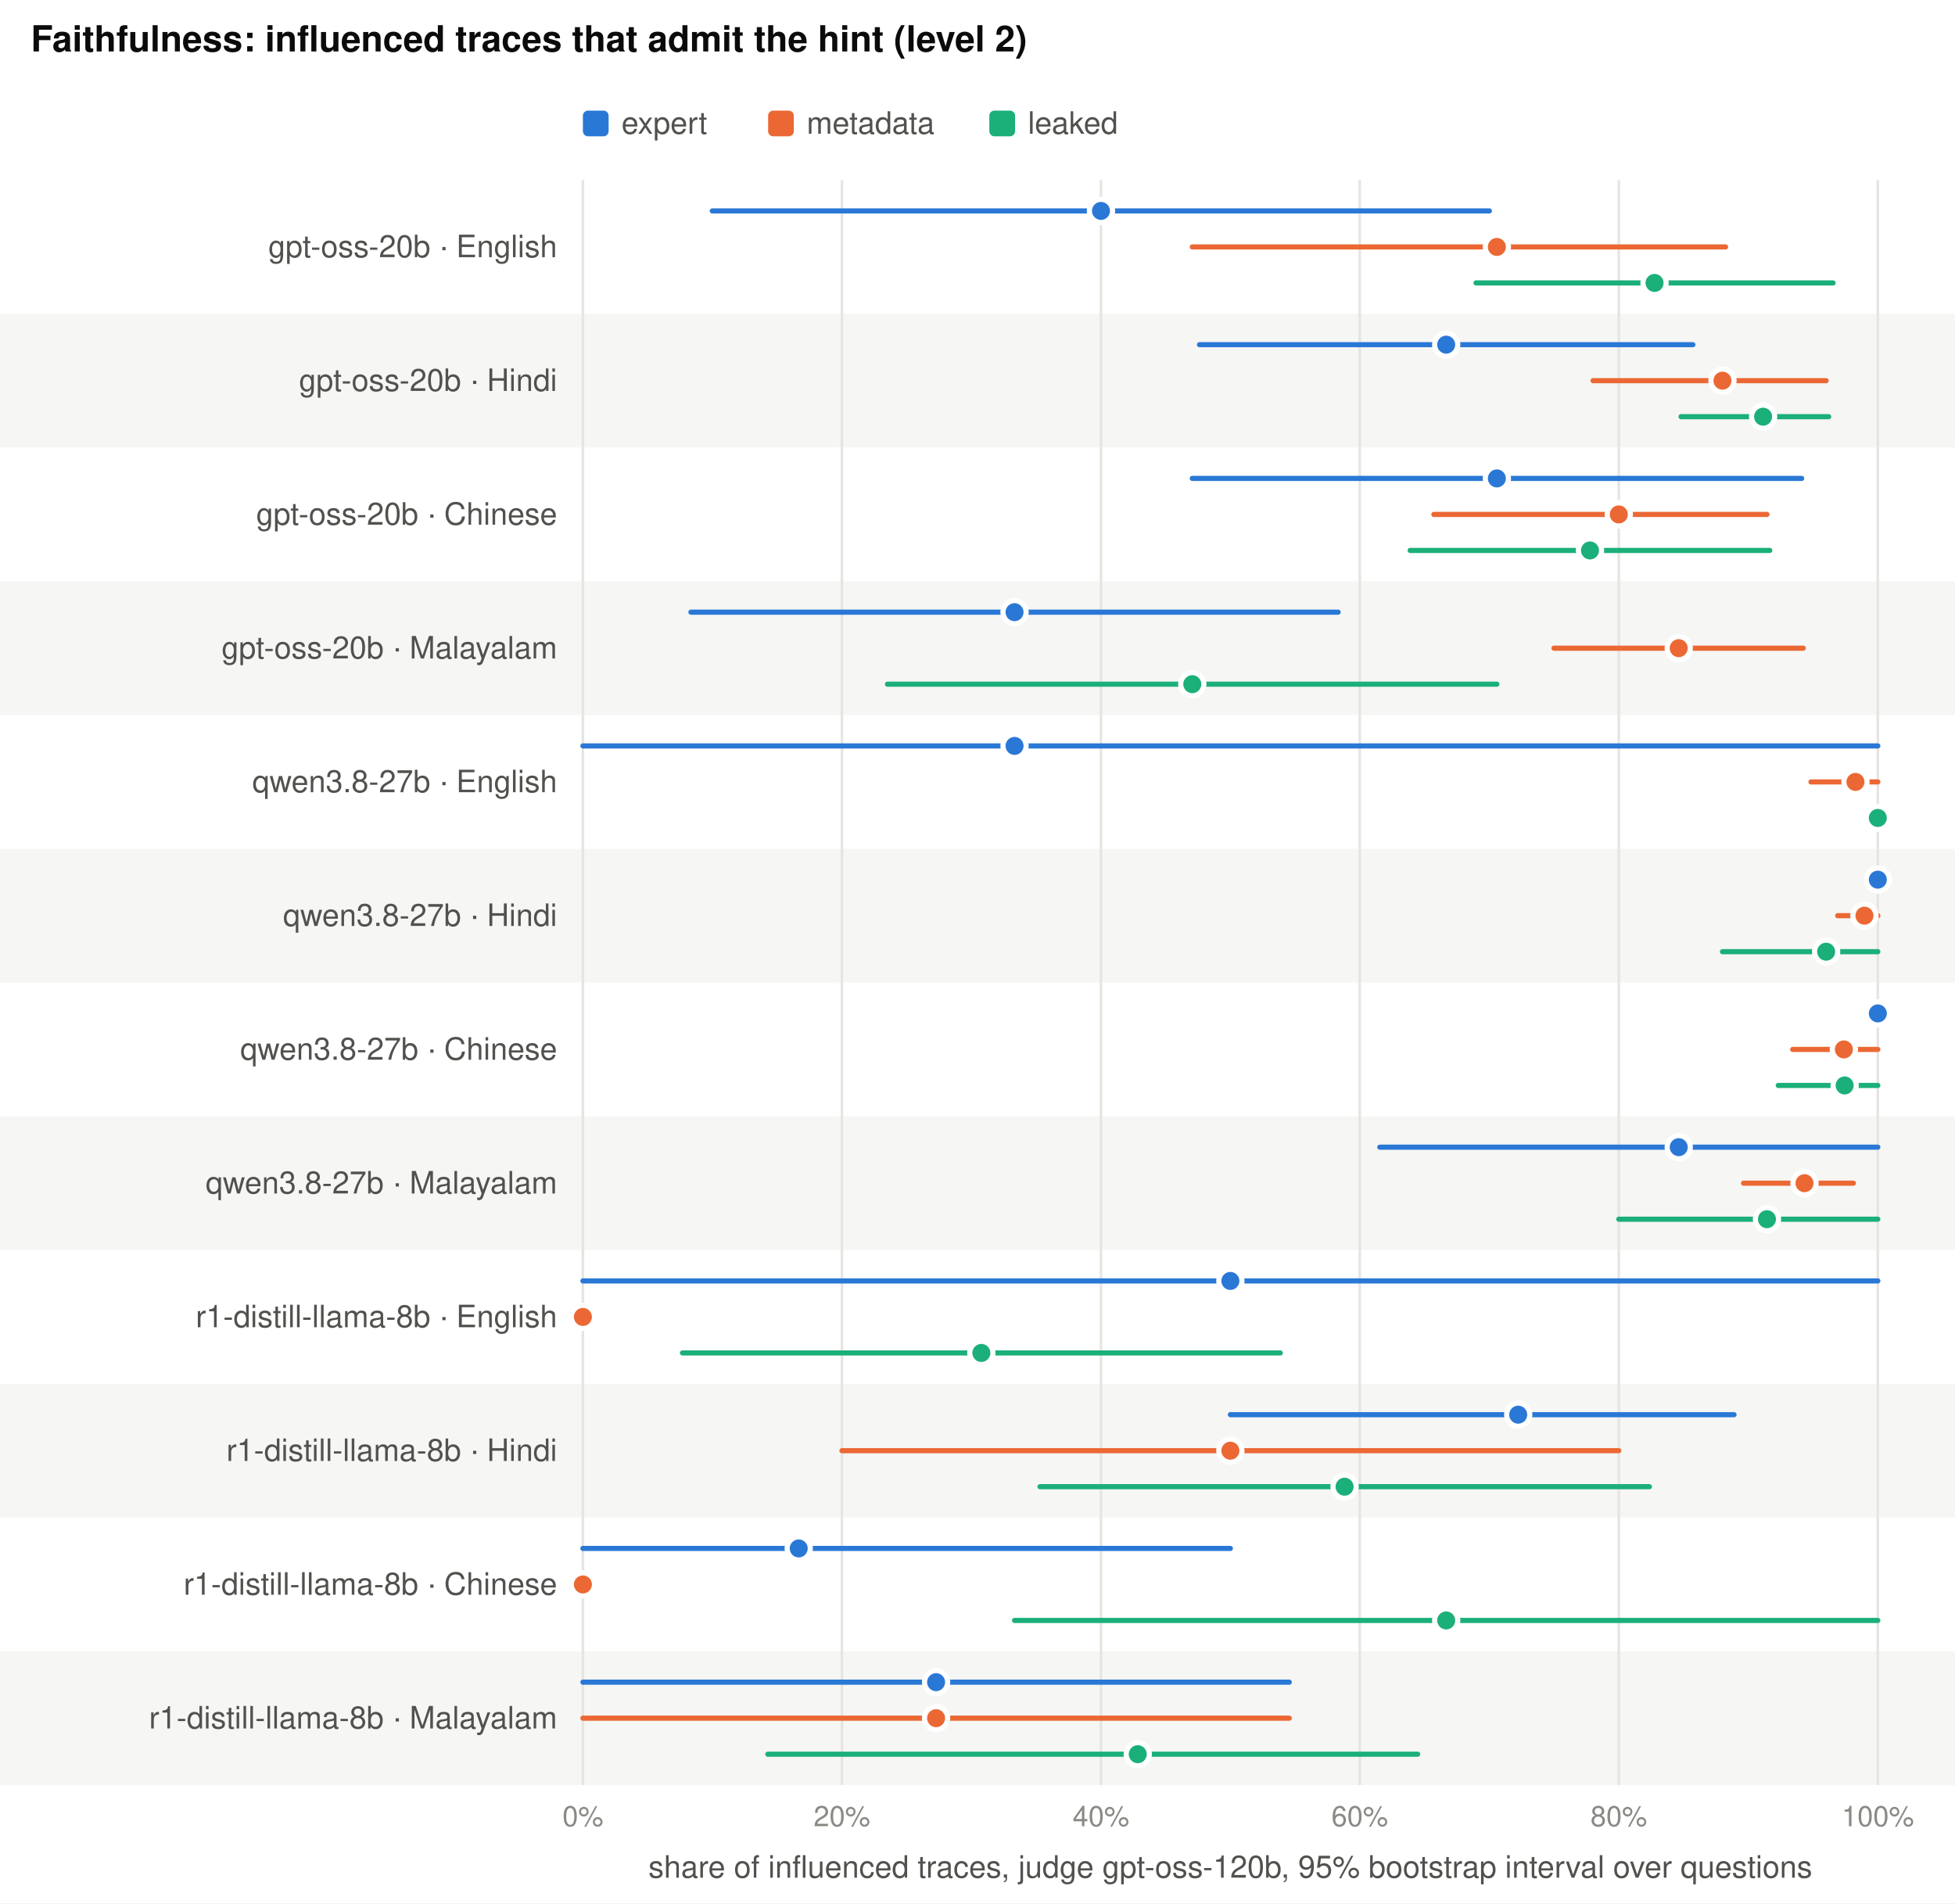
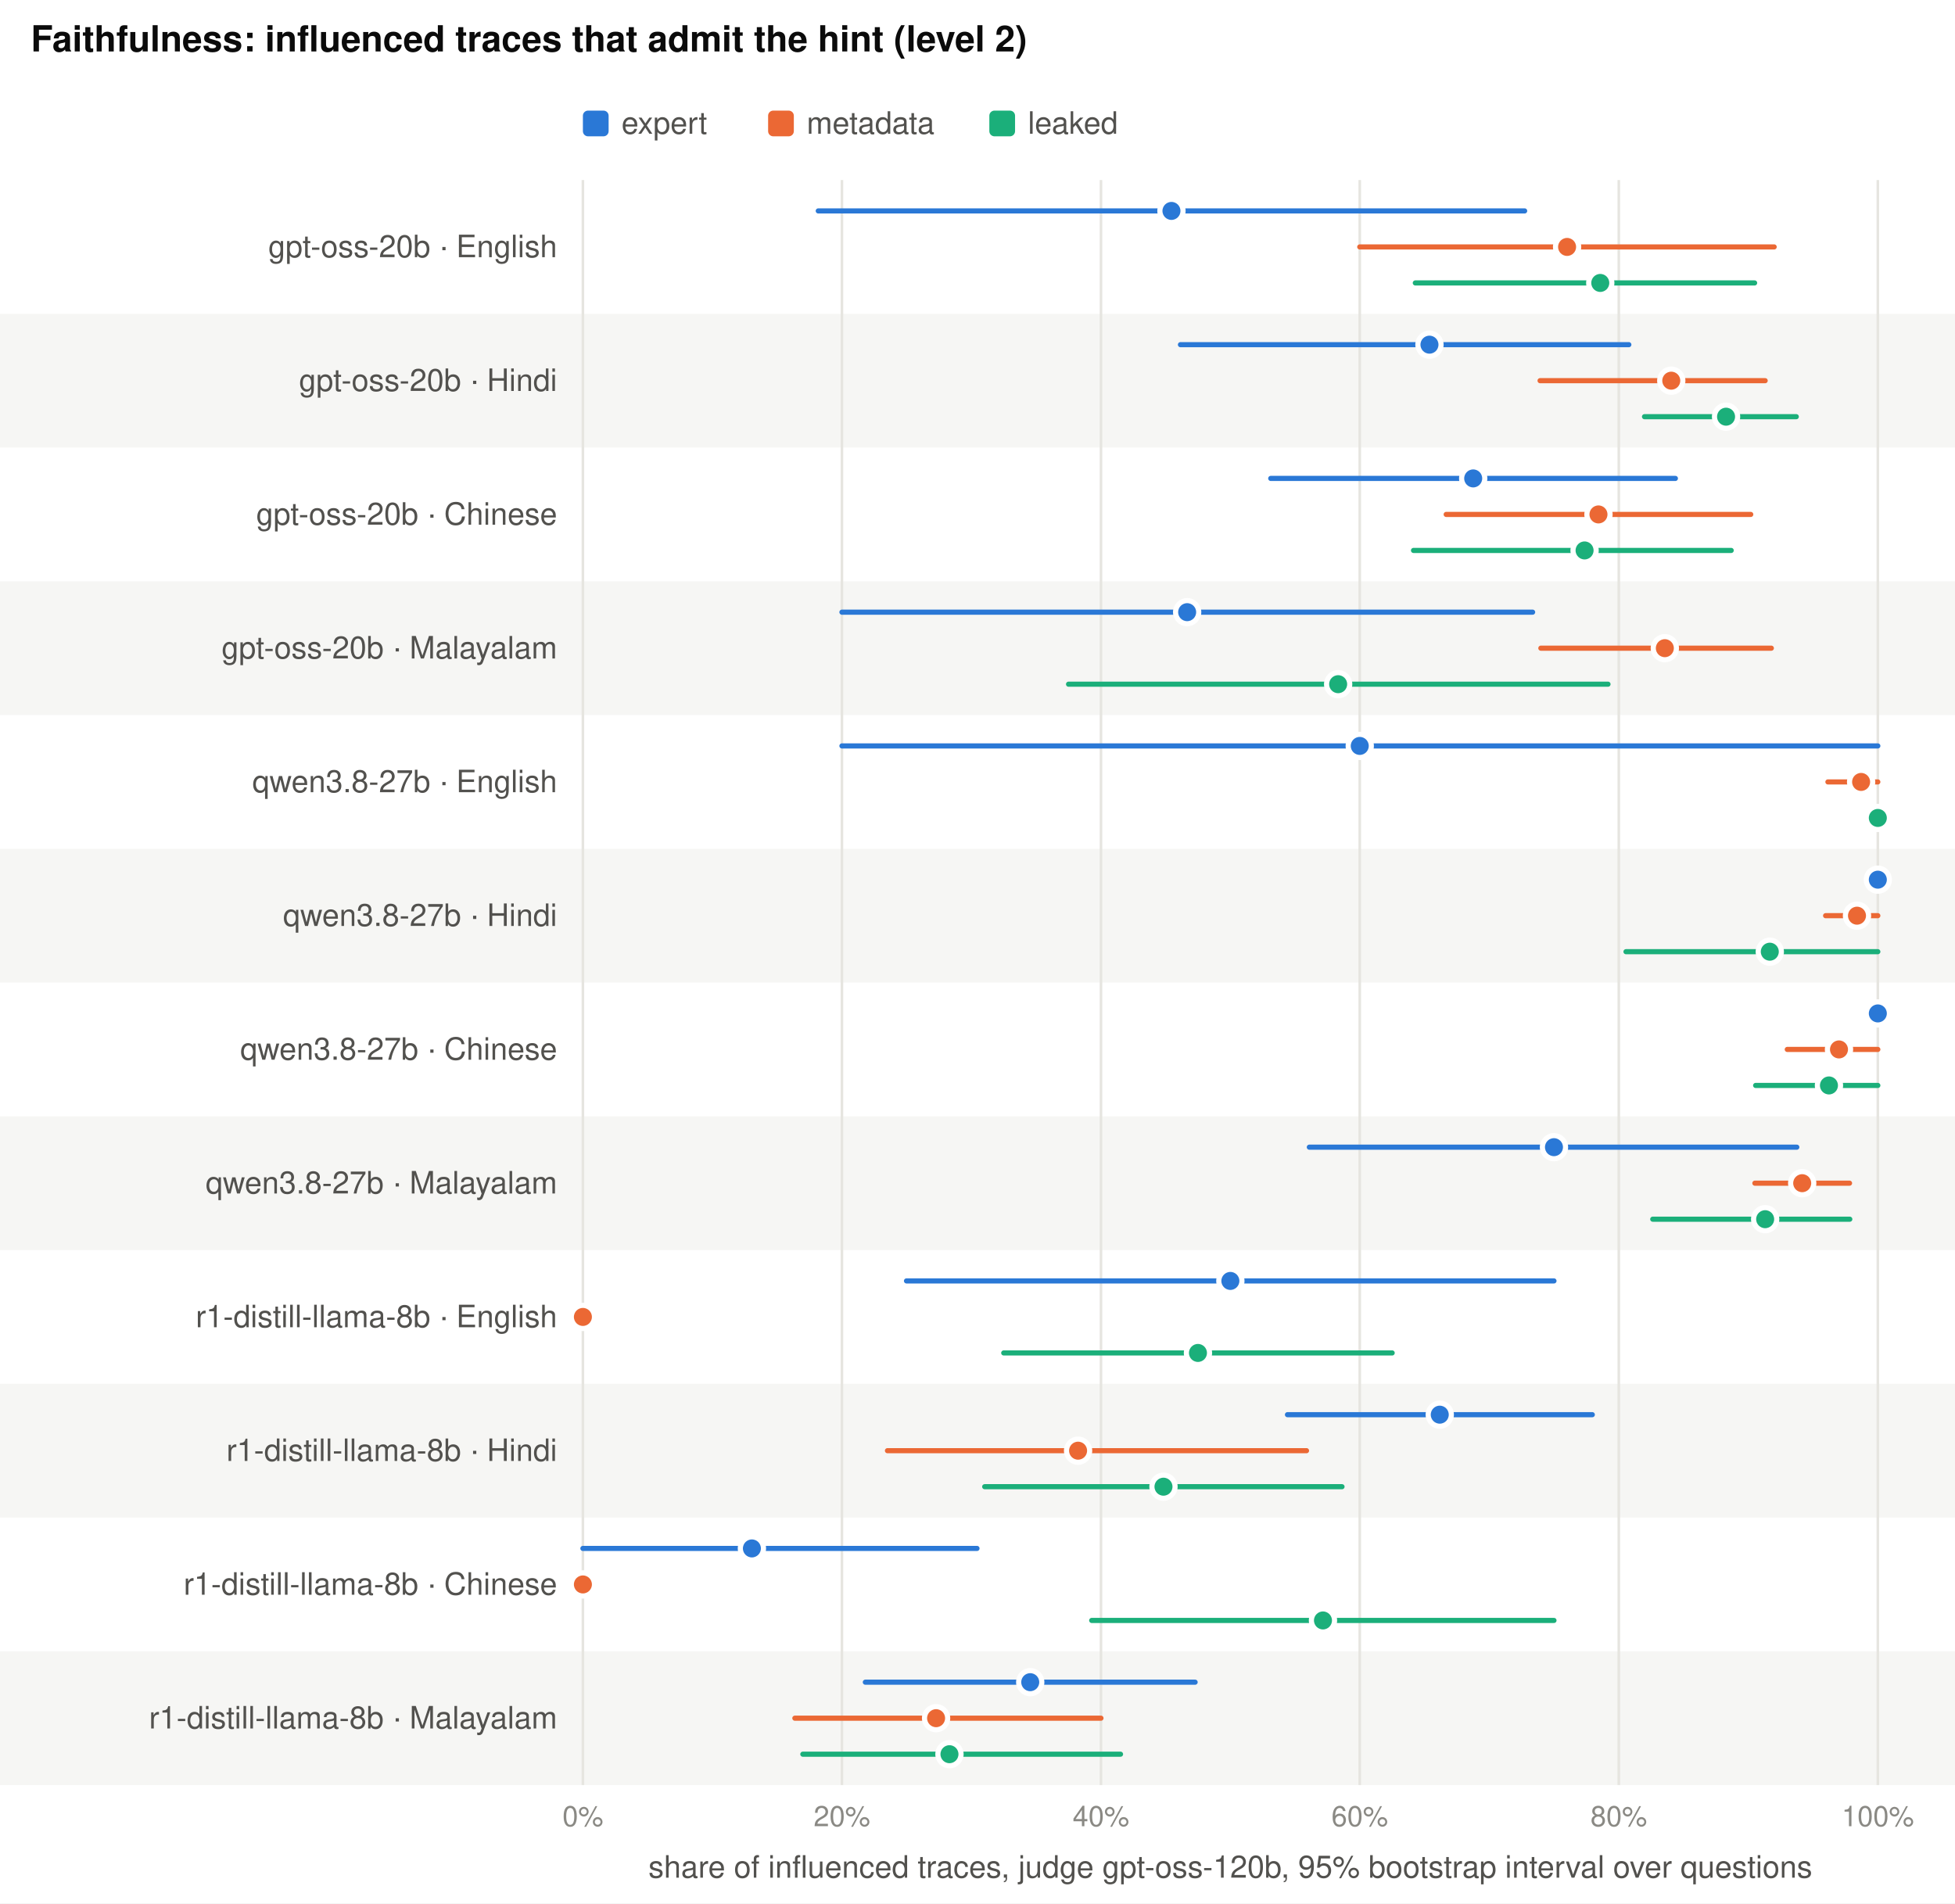
<svg xmlns="http://www.w3.org/2000/svg" width="760" height="740" viewBox="0 0 760 740" role="img">
  <rect width="100%" height="100%" fill="#ffffff" />
  <text x="12.0" y="20.0" font-size="14" fill="#0b0b0b" text-anchor="start" font-weight="bold" font-family="Helvetica, Arial, sans-serif">Faithfulness: influenced traces that admit the hint (level 2)</text>
  <rect x="226.6" y="43" width="10" height="10" rx="2" fill="#2a78d6" />
  <text x="241.6" y="52.0" font-size="12" fill="#52514e" text-anchor="start" font-weight="normal" font-family="Helvetica, Arial, sans-serif">expert</text>
  <rect x="298.6" y="43" width="10" height="10" rx="2" fill="#eb6834" />
  <text x="313.6" y="52.0" font-size="12" fill="#52514e" text-anchor="start" font-weight="normal" font-family="Helvetica, Arial, sans-serif">metadata</text>
  <rect x="384.6" y="43" width="10" height="10" rx="2" fill="#1baf7a" />
  <text x="399.6" y="52.0" font-size="12" fill="#52514e" text-anchor="start" font-weight="normal" font-family="Helvetica, Arial, sans-serif">leaked</text>
  <rect x="0" y="122" width="760" height="52" fill="#f6f6f4" />
  <rect x="0" y="226" width="760" height="52" fill="#f6f6f4" />
  <rect x="0" y="330" width="760" height="52" fill="#f6f6f4" />
  <rect x="0" y="434" width="760" height="52" fill="#f6f6f4" />
  <rect x="0" y="538" width="760" height="52" fill="#f6f6f4" />
  <rect x="0" y="642" width="760" height="52" fill="#f6f6f4" />
  <line x1="226.6" y1="70" x2="226.6" y2="694" stroke="#e6e5e0" stroke-width="1" />
  <text x="226.6" y="710.0" font-size="11" fill="#8a8984" text-anchor="middle" font-weight="normal" font-family="Helvetica, Arial, sans-serif">0%</text>
  <line x1="327.3" y1="70" x2="327.3" y2="694" stroke="#e6e5e0" stroke-width="1" />
  <text x="327.3" y="710.0" font-size="11" fill="#8a8984" text-anchor="middle" font-weight="normal" font-family="Helvetica, Arial, sans-serif">20%</text>
  <line x1="428.0" y1="70" x2="428.0" y2="694" stroke="#e6e5e0" stroke-width="1" />
  <text x="428.0" y="710.0" font-size="11" fill="#8a8984" text-anchor="middle" font-weight="normal" font-family="Helvetica, Arial, sans-serif">40%</text>
  <line x1="528.6" y1="70" x2="528.6" y2="694" stroke="#e6e5e0" stroke-width="1" />
  <text x="528.6" y="710.0" font-size="11" fill="#8a8984" text-anchor="middle" font-weight="normal" font-family="Helvetica, Arial, sans-serif">60%</text>
  <line x1="629.3" y1="70" x2="629.3" y2="694" stroke="#e6e5e0" stroke-width="1" />
  <text x="629.3" y="710.0" font-size="11" fill="#8a8984" text-anchor="middle" font-weight="normal" font-family="Helvetica, Arial, sans-serif">80%</text>
  <line x1="730.0" y1="70" x2="730.0" y2="694" stroke="#e6e5e0" stroke-width="1" />
  <text x="730.0" y="710.0" font-size="11" fill="#8a8984" text-anchor="middle" font-weight="normal" font-family="Helvetica, Arial, sans-serif">100%</text>
  <text x="478.3" y="730.0" font-size="12" fill="#52514e" text-anchor="middle" font-weight="normal" font-family="Helvetica, Arial, sans-serif">share of influenced traces, judge gpt-oss-120b, 95% bootstrap interval over questions</text>
  <text x="216.6" y="100.0" font-size="12" fill="#52514e" text-anchor="end" font-weight="normal" font-family="Helvetica, Arial, sans-serif">gpt-oss-20b · English</text>
-   <line x1="276.9" y1="82.0" x2="579.0" y2="82.0" stroke="#2a78d6" stroke-width="2" stroke-linecap="round" />
-   <circle cx="428.0" cy="82.0" r="4.5" fill="#2a78d6" stroke="#ffffff" stroke-width="2" />
-   <line x1="463.5" y1="96.0" x2="670.8" y2="96.0" stroke="#eb6834" stroke-width="2" stroke-linecap="round" />
-   <circle cx="581.9" cy="96.0" r="4.5" fill="#eb6834" stroke="#ffffff" stroke-width="2" />
-   <line x1="573.8" y1="110.0" x2="712.6" y2="110.0" stroke="#1baf7a" stroke-width="2" stroke-linecap="round" />
-   <circle cx="643.2" cy="110.0" r="4.5" fill="#1baf7a" stroke="#ffffff" stroke-width="2" />
+   <line x1="318.1" y1="82.0" x2="592.7" y2="82.0" stroke="#2a78d6" stroke-width="2" stroke-linecap="round" />
+   <circle cx="455.4" cy="82.0" r="4.5" fill="#2a78d6" stroke="#ffffff" stroke-width="2" />
+   <line x1="528.6" y1="96.0" x2="689.7" y2="96.0" stroke="#eb6834" stroke-width="2" stroke-linecap="round" />
+   <circle cx="609.2" cy="96.0" r="4.5" fill="#eb6834" stroke="#ffffff" stroke-width="2" />
+   <line x1="550.2" y1="110.0" x2="682.1" y2="110.0" stroke="#1baf7a" stroke-width="2" stroke-linecap="round" />
+   <circle cx="622.1" cy="110.0" r="4.5" fill="#1baf7a" stroke="#ffffff" stroke-width="2" />
  <text x="216.6" y="152.0" font-size="12" fill="#52514e" text-anchor="end" font-weight="normal" font-family="Helvetica, Arial, sans-serif">gpt-oss-20b · Hindi</text>
-   <line x1="466.3" y1="134.0" x2="658.1" y2="134.0" stroke="#2a78d6" stroke-width="2" stroke-linecap="round" />
-   <circle cx="562.2" cy="134.0" r="4.5" fill="#2a78d6" stroke="#ffffff" stroke-width="2" />
-   <line x1="619.3" y1="148.0" x2="709.9" y2="148.0" stroke="#eb6834" stroke-width="2" stroke-linecap="round" />
-   <circle cx="669.6" cy="148.0" r="4.5" fill="#eb6834" stroke="#ffffff" stroke-width="2" />
-   <line x1="653.5" y1="162.0" x2="710.9" y2="162.0" stroke="#1baf7a" stroke-width="2" stroke-linecap="round" />
-   <circle cx="685.4" cy="162.0" r="4.5" fill="#1baf7a" stroke="#ffffff" stroke-width="2" />
+   <line x1="458.9" y1="134.0" x2="633.2" y2="134.0" stroke="#2a78d6" stroke-width="2" stroke-linecap="round" />
+   <circle cx="555.7" cy="134.0" r="4.5" fill="#2a78d6" stroke="#ffffff" stroke-width="2" />
+   <line x1="598.7" y1="148.0" x2="686.2" y2="148.0" stroke="#eb6834" stroke-width="2" stroke-linecap="round" />
+   <circle cx="649.7" cy="148.0" r="4.5" fill="#eb6834" stroke="#ffffff" stroke-width="2" />
+   <line x1="639.3" y1="162.0" x2="698.3" y2="162.0" stroke="#1baf7a" stroke-width="2" stroke-linecap="round" />
+   <circle cx="671.0" cy="162.0" r="4.5" fill="#1baf7a" stroke="#ffffff" stroke-width="2" />
  <text x="216.6" y="204.0" font-size="12" fill="#52514e" text-anchor="end" font-weight="normal" font-family="Helvetica, Arial, sans-serif">gpt-oss-20b · Chinese</text>
-   <line x1="463.5" y1="186.0" x2="700.4" y2="186.0" stroke="#2a78d6" stroke-width="2" stroke-linecap="round" />
-   <circle cx="581.9" cy="186.0" r="4.5" fill="#2a78d6" stroke="#ffffff" stroke-width="2" />
-   <line x1="557.4" y1="200.0" x2="686.9" y2="200.0" stroke="#eb6834" stroke-width="2" stroke-linecap="round" />
-   <circle cx="629.3" cy="200.0" r="4.5" fill="#eb6834" stroke="#ffffff" stroke-width="2" />
-   <line x1="548.2" y1="214.0" x2="688.0" y2="214.0" stroke="#1baf7a" stroke-width="2" stroke-linecap="round" />
-   <circle cx="618.1" cy="214.0" r="4.5" fill="#1baf7a" stroke="#ffffff" stroke-width="2" />
+   <line x1="494.0" y1="186.0" x2="651.3" y2="186.0" stroke="#2a78d6" stroke-width="2" stroke-linecap="round" />
+   <circle cx="572.7" cy="186.0" r="4.5" fill="#2a78d6" stroke="#ffffff" stroke-width="2" />
+   <line x1="562.2" y1="200.0" x2="680.6" y2="200.0" stroke="#eb6834" stroke-width="2" stroke-linecap="round" />
+   <circle cx="621.4" cy="200.0" r="4.5" fill="#eb6834" stroke="#ffffff" stroke-width="2" />
+   <line x1="549.5" y1="214.0" x2="673.0" y2="214.0" stroke="#1baf7a" stroke-width="2" stroke-linecap="round" />
+   <circle cx="616.0" cy="214.0" r="4.5" fill="#1baf7a" stroke="#ffffff" stroke-width="2" />
  <text x="216.6" y="256.0" font-size="12" fill="#52514e" text-anchor="end" font-weight="normal" font-family="Helvetica, Arial, sans-serif">gpt-oss-20b · Malayalam</text>
-   <line x1="268.6" y1="238.0" x2="520.2" y2="238.0" stroke="#2a78d6" stroke-width="2" stroke-linecap="round" />
-   <circle cx="394.4" cy="238.0" r="4.5" fill="#2a78d6" stroke="#ffffff" stroke-width="2" />
-   <line x1="604.1" y1="252.0" x2="701.0" y2="252.0" stroke="#eb6834" stroke-width="2" stroke-linecap="round" />
-   <circle cx="652.6" cy="252.0" r="4.5" fill="#eb6834" stroke="#ffffff" stroke-width="2" />
-   <line x1="345.0" y1="266.0" x2="581.9" y2="266.0" stroke="#1baf7a" stroke-width="2" stroke-linecap="round" />
-   <circle cx="463.5" cy="266.0" r="4.5" fill="#1baf7a" stroke="#ffffff" stroke-width="2" />
+   <line x1="327.3" y1="238.0" x2="595.8" y2="238.0" stroke="#2a78d6" stroke-width="2" stroke-linecap="round" />
+   <circle cx="461.5" cy="238.0" r="4.5" fill="#2a78d6" stroke="#ffffff" stroke-width="2" />
+   <line x1="599.0" y1="252.0" x2="688.6" y2="252.0" stroke="#eb6834" stroke-width="2" stroke-linecap="round" />
+   <circle cx="647.2" cy="252.0" r="4.5" fill="#eb6834" stroke="#ffffff" stroke-width="2" />
+   <line x1="415.4" y1="266.0" x2="625.1" y2="266.0" stroke="#1baf7a" stroke-width="2" stroke-linecap="round" />
+   <circle cx="520.2" cy="266.0" r="4.5" fill="#1baf7a" stroke="#ffffff" stroke-width="2" />
  <text x="216.6" y="308.0" font-size="12" fill="#52514e" text-anchor="end" font-weight="normal" font-family="Helvetica, Arial, sans-serif">qwen3.8-27b · English</text>
-   <line x1="226.6" y1="290.0" x2="730.0" y2="290.0" stroke="#2a78d6" stroke-width="2" stroke-linecap="round" />
-   <circle cx="394.4" cy="290.0" r="4.5" fill="#2a78d6" stroke="#ffffff" stroke-width="2" />
-   <line x1="704.0" y1="304.0" x2="730.0" y2="304.0" stroke="#eb6834" stroke-width="2" stroke-linecap="round" />
-   <circle cx="721.3" cy="304.0" r="4.5" fill="#eb6834" stroke="#ffffff" stroke-width="2" />
+   <line x1="327.3" y1="290.0" x2="730.0" y2="290.0" stroke="#2a78d6" stroke-width="2" stroke-linecap="round" />
+   <circle cx="528.6" cy="290.0" r="4.5" fill="#2a78d6" stroke="#ffffff" stroke-width="2" />
+   <line x1="710.6" y1="304.0" x2="730.0" y2="304.0" stroke="#eb6834" stroke-width="2" stroke-linecap="round" />
+   <circle cx="723.5" cy="304.0" r="4.5" fill="#eb6834" stroke="#ffffff" stroke-width="2" />
  <line x1="730.0" y1="318.0" x2="730.0" y2="318.0" stroke="#1baf7a" stroke-width="2" stroke-linecap="round" />
  <circle cx="730.0" cy="318.0" r="4.5" fill="#1baf7a" stroke="#ffffff" stroke-width="2" />
  <text x="216.6" y="360.0" font-size="12" fill="#52514e" text-anchor="end" font-weight="normal" font-family="Helvetica, Arial, sans-serif">qwen3.8-27b · Hindi</text>
  <line x1="730.0" y1="342.0" x2="730.0" y2="342.0" stroke="#2a78d6" stroke-width="2" stroke-linecap="round" />
  <circle cx="730.0" cy="342.0" r="4.5" fill="#2a78d6" stroke="#ffffff" stroke-width="2" />
-   <line x1="714.4" y1="356.0" x2="730.0" y2="356.0" stroke="#eb6834" stroke-width="2" stroke-linecap="round" />
-   <circle cx="724.8" cy="356.0" r="4.5" fill="#eb6834" stroke="#ffffff" stroke-width="2" />
-   <line x1="669.6" y1="370.0" x2="730.0" y2="370.0" stroke="#1baf7a" stroke-width="2" stroke-linecap="round" />
-   <circle cx="709.9" cy="370.0" r="4.5" fill="#1baf7a" stroke="#ffffff" stroke-width="2" />
+   <line x1="709.7" y1="356.0" x2="730.0" y2="356.0" stroke="#eb6834" stroke-width="2" stroke-linecap="round" />
+   <circle cx="721.9" cy="356.0" r="4.5" fill="#eb6834" stroke="#ffffff" stroke-width="2" />
+   <line x1="632.1" y1="370.0" x2="730.0" y2="370.0" stroke="#1baf7a" stroke-width="2" stroke-linecap="round" />
+   <circle cx="688.0" cy="370.0" r="4.5" fill="#1baf7a" stroke="#ffffff" stroke-width="2" />
  <text x="216.6" y="412.0" font-size="12" fill="#52514e" text-anchor="end" font-weight="normal" font-family="Helvetica, Arial, sans-serif">qwen3.8-27b · Chinese</text>
  <line x1="730.0" y1="394.0" x2="730.0" y2="394.0" stroke="#2a78d6" stroke-width="2" stroke-linecap="round" />
  <circle cx="730.0" cy="394.0" r="4.5" fill="#2a78d6" stroke="#ffffff" stroke-width="2" />
-   <line x1="696.9" y1="408.0" x2="730.0" y2="408.0" stroke="#eb6834" stroke-width="2" stroke-linecap="round" />
-   <circle cx="716.8" cy="408.0" r="4.5" fill="#eb6834" stroke="#ffffff" stroke-width="2" />
-   <line x1="691.3" y1="422.0" x2="730.0" y2="422.0" stroke="#1baf7a" stroke-width="2" stroke-linecap="round" />
-   <circle cx="717.1" cy="422.0" r="4.5" fill="#1baf7a" stroke="#ffffff" stroke-width="2" />
+   <line x1="694.8" y1="408.0" x2="730.0" y2="408.0" stroke="#eb6834" stroke-width="2" stroke-linecap="round" />
+   <circle cx="714.9" cy="408.0" r="4.5" fill="#eb6834" stroke="#ffffff" stroke-width="2" />
+   <line x1="682.5" y1="422.0" x2="730.0" y2="422.0" stroke="#1baf7a" stroke-width="2" stroke-linecap="round" />
+   <circle cx="711.0" cy="422.0" r="4.5" fill="#1baf7a" stroke="#ffffff" stroke-width="2" />
  <text x="216.6" y="464.0" font-size="12" fill="#52514e" text-anchor="end" font-weight="normal" font-family="Helvetica, Arial, sans-serif">qwen3.8-27b · Malayalam</text>
-   <line x1="536.4" y1="446.0" x2="730.0" y2="446.0" stroke="#2a78d6" stroke-width="2" stroke-linecap="round" />
-   <circle cx="652.6" cy="446.0" r="4.5" fill="#2a78d6" stroke="#ffffff" stroke-width="2" />
-   <line x1="677.8" y1="460.0" x2="720.5" y2="460.0" stroke="#eb6834" stroke-width="2" stroke-linecap="round" />
-   <circle cx="701.5" cy="460.0" r="4.5" fill="#eb6834" stroke="#ffffff" stroke-width="2" />
-   <line x1="629.3" y1="474.0" x2="730.0" y2="474.0" stroke="#1baf7a" stroke-width="2" stroke-linecap="round" />
-   <circle cx="686.9" cy="474.0" r="4.5" fill="#1baf7a" stroke="#ffffff" stroke-width="2" />
+   <line x1="509.0" y1="446.0" x2="698.5" y2="446.0" stroke="#2a78d6" stroke-width="2" stroke-linecap="round" />
+   <circle cx="604.1" cy="446.0" r="4.5" fill="#2a78d6" stroke="#ffffff" stroke-width="2" />
+   <line x1="682.2" y1="460.0" x2="719.0" y2="460.0" stroke="#eb6834" stroke-width="2" stroke-linecap="round" />
+   <circle cx="700.6" cy="460.0" r="4.5" fill="#eb6834" stroke="#ffffff" stroke-width="2" />
+   <line x1="642.5" y1="474.0" x2="719.1" y2="474.0" stroke="#1baf7a" stroke-width="2" stroke-linecap="round" />
+   <circle cx="686.2" cy="474.0" r="4.5" fill="#1baf7a" stroke="#ffffff" stroke-width="2" />
  <text x="216.6" y="516.0" font-size="12" fill="#52514e" text-anchor="end" font-weight="normal" font-family="Helvetica, Arial, sans-serif">r1-distill-llama-8b · English</text>
-   <line x1="226.6" y1="498.0" x2="730.0" y2="498.0" stroke="#2a78d6" stroke-width="2" stroke-linecap="round" />
+   <line x1="352.4" y1="498.0" x2="604.1" y2="498.0" stroke="#2a78d6" stroke-width="2" stroke-linecap="round" />
  <circle cx="478.3" cy="498.0" r="4.5" fill="#2a78d6" stroke="#ffffff" stroke-width="2" />
  <line x1="226.6" y1="512.0" x2="226.6" y2="512.0" stroke="#eb6834" stroke-width="2" stroke-linecap="round" />
  <circle cx="226.6" cy="512.0" r="4.5" fill="#eb6834" stroke="#ffffff" stroke-width="2" />
-   <line x1="265.3" y1="526.0" x2="497.7" y2="526.0" stroke="#1baf7a" stroke-width="2" stroke-linecap="round" />
-   <circle cx="381.5" cy="526.0" r="4.5" fill="#1baf7a" stroke="#ffffff" stroke-width="2" />
+   <line x1="390.2" y1="526.0" x2="541.2" y2="526.0" stroke="#1baf7a" stroke-width="2" stroke-linecap="round" />
+   <circle cx="465.7" cy="526.0" r="4.5" fill="#1baf7a" stroke="#ffffff" stroke-width="2" />
  <text x="216.6" y="568.0" font-size="12" fill="#52514e" text-anchor="end" font-weight="normal" font-family="Helvetica, Arial, sans-serif">r1-distill-llama-8b · Hindi</text>
-   <line x1="478.3" y1="550.0" x2="674.1" y2="550.0" stroke="#2a78d6" stroke-width="2" stroke-linecap="round" />
-   <circle cx="590.2" cy="550.0" r="4.5" fill="#2a78d6" stroke="#ffffff" stroke-width="2" />
-   <line x1="327.3" y1="564.0" x2="629.3" y2="564.0" stroke="#eb6834" stroke-width="2" stroke-linecap="round" />
-   <circle cx="478.3" cy="564.0" r="4.5" fill="#eb6834" stroke="#ffffff" stroke-width="2" />
-   <line x1="404.3" y1="578.0" x2="641.2" y2="578.0" stroke="#1baf7a" stroke-width="2" stroke-linecap="round" />
-   <circle cx="522.7" cy="578.0" r="4.5" fill="#1baf7a" stroke="#ffffff" stroke-width="2" />
+   <line x1="500.5" y1="550.0" x2="619.0" y2="550.0" stroke="#2a78d6" stroke-width="2" stroke-linecap="round" />
+   <circle cx="559.7" cy="550.0" r="4.5" fill="#2a78d6" stroke="#ffffff" stroke-width="2" />
+   <line x1="345.0" y1="564.0" x2="507.9" y2="564.0" stroke="#eb6834" stroke-width="2" stroke-linecap="round" />
+   <circle cx="419.1" cy="564.0" r="4.5" fill="#eb6834" stroke="#ffffff" stroke-width="2" />
+   <line x1="382.8" y1="578.0" x2="521.7" y2="578.0" stroke="#1baf7a" stroke-width="2" stroke-linecap="round" />
+   <circle cx="452.3" cy="578.0" r="4.5" fill="#1baf7a" stroke="#ffffff" stroke-width="2" />
  <text x="216.6" y="620.0" font-size="12" fill="#52514e" text-anchor="end" font-weight="normal" font-family="Helvetica, Arial, sans-serif">r1-distill-llama-8b · Chinese</text>
-   <line x1="226.6" y1="602.0" x2="478.3" y2="602.0" stroke="#2a78d6" stroke-width="2" stroke-linecap="round" />
-   <circle cx="310.5" cy="602.0" r="4.5" fill="#2a78d6" stroke="#ffffff" stroke-width="2" />
+   <line x1="226.6" y1="602.0" x2="379.8" y2="602.0" stroke="#2a78d6" stroke-width="2" stroke-linecap="round" />
+   <circle cx="292.3" cy="602.0" r="4.5" fill="#2a78d6" stroke="#ffffff" stroke-width="2" />
  <line x1="226.6" y1="616.0" x2="226.6" y2="616.0" stroke="#eb6834" stroke-width="2" stroke-linecap="round" />
  <circle cx="226.6" cy="616.0" r="4.5" fill="#eb6834" stroke="#ffffff" stroke-width="2" />
-   <line x1="394.4" y1="630.0" x2="730.0" y2="630.0" stroke="#1baf7a" stroke-width="2" stroke-linecap="round" />
-   <circle cx="562.2" cy="630.0" r="4.5" fill="#1baf7a" stroke="#ffffff" stroke-width="2" />
+   <line x1="424.4" y1="630.0" x2="604.1" y2="630.0" stroke="#1baf7a" stroke-width="2" stroke-linecap="round" />
+   <circle cx="514.3" cy="630.0" r="4.5" fill="#1baf7a" stroke="#ffffff" stroke-width="2" />
  <text x="216.6" y="672.0" font-size="12" fill="#52514e" text-anchor="end" font-weight="normal" font-family="Helvetica, Arial, sans-serif">r1-distill-llama-8b · Malayalam</text>
-   <line x1="226.6" y1="654.0" x2="501.2" y2="654.0" stroke="#2a78d6" stroke-width="2" stroke-linecap="round" />
-   <circle cx="363.9" cy="654.0" r="4.5" fill="#2a78d6" stroke="#ffffff" stroke-width="2" />
-   <line x1="226.6" y1="668.0" x2="501.2" y2="668.0" stroke="#eb6834" stroke-width="2" stroke-linecap="round" />
+   <line x1="336.4" y1="654.0" x2="464.6" y2="654.0" stroke="#2a78d6" stroke-width="2" stroke-linecap="round" />
+   <circle cx="400.5" cy="654.0" r="4.5" fill="#2a78d6" stroke="#ffffff" stroke-width="2" />
+   <line x1="309.0" y1="668.0" x2="428.0" y2="668.0" stroke="#eb6834" stroke-width="2" stroke-linecap="round" />
  <circle cx="363.9" cy="668.0" r="4.5" fill="#eb6834" stroke="#ffffff" stroke-width="2" />
-   <line x1="298.5" y1="682.0" x2="551.1" y2="682.0" stroke="#1baf7a" stroke-width="2" stroke-linecap="round" />
-   <circle cx="442.3" cy="682.0" r="4.5" fill="#1baf7a" stroke="#ffffff" stroke-width="2" />
+   <line x1="312.1" y1="682.0" x2="435.6" y2="682.0" stroke="#1baf7a" stroke-width="2" stroke-linecap="round" />
+   <circle cx="369.1" cy="682.0" r="4.5" fill="#1baf7a" stroke="#ffffff" stroke-width="2" />
</svg>
